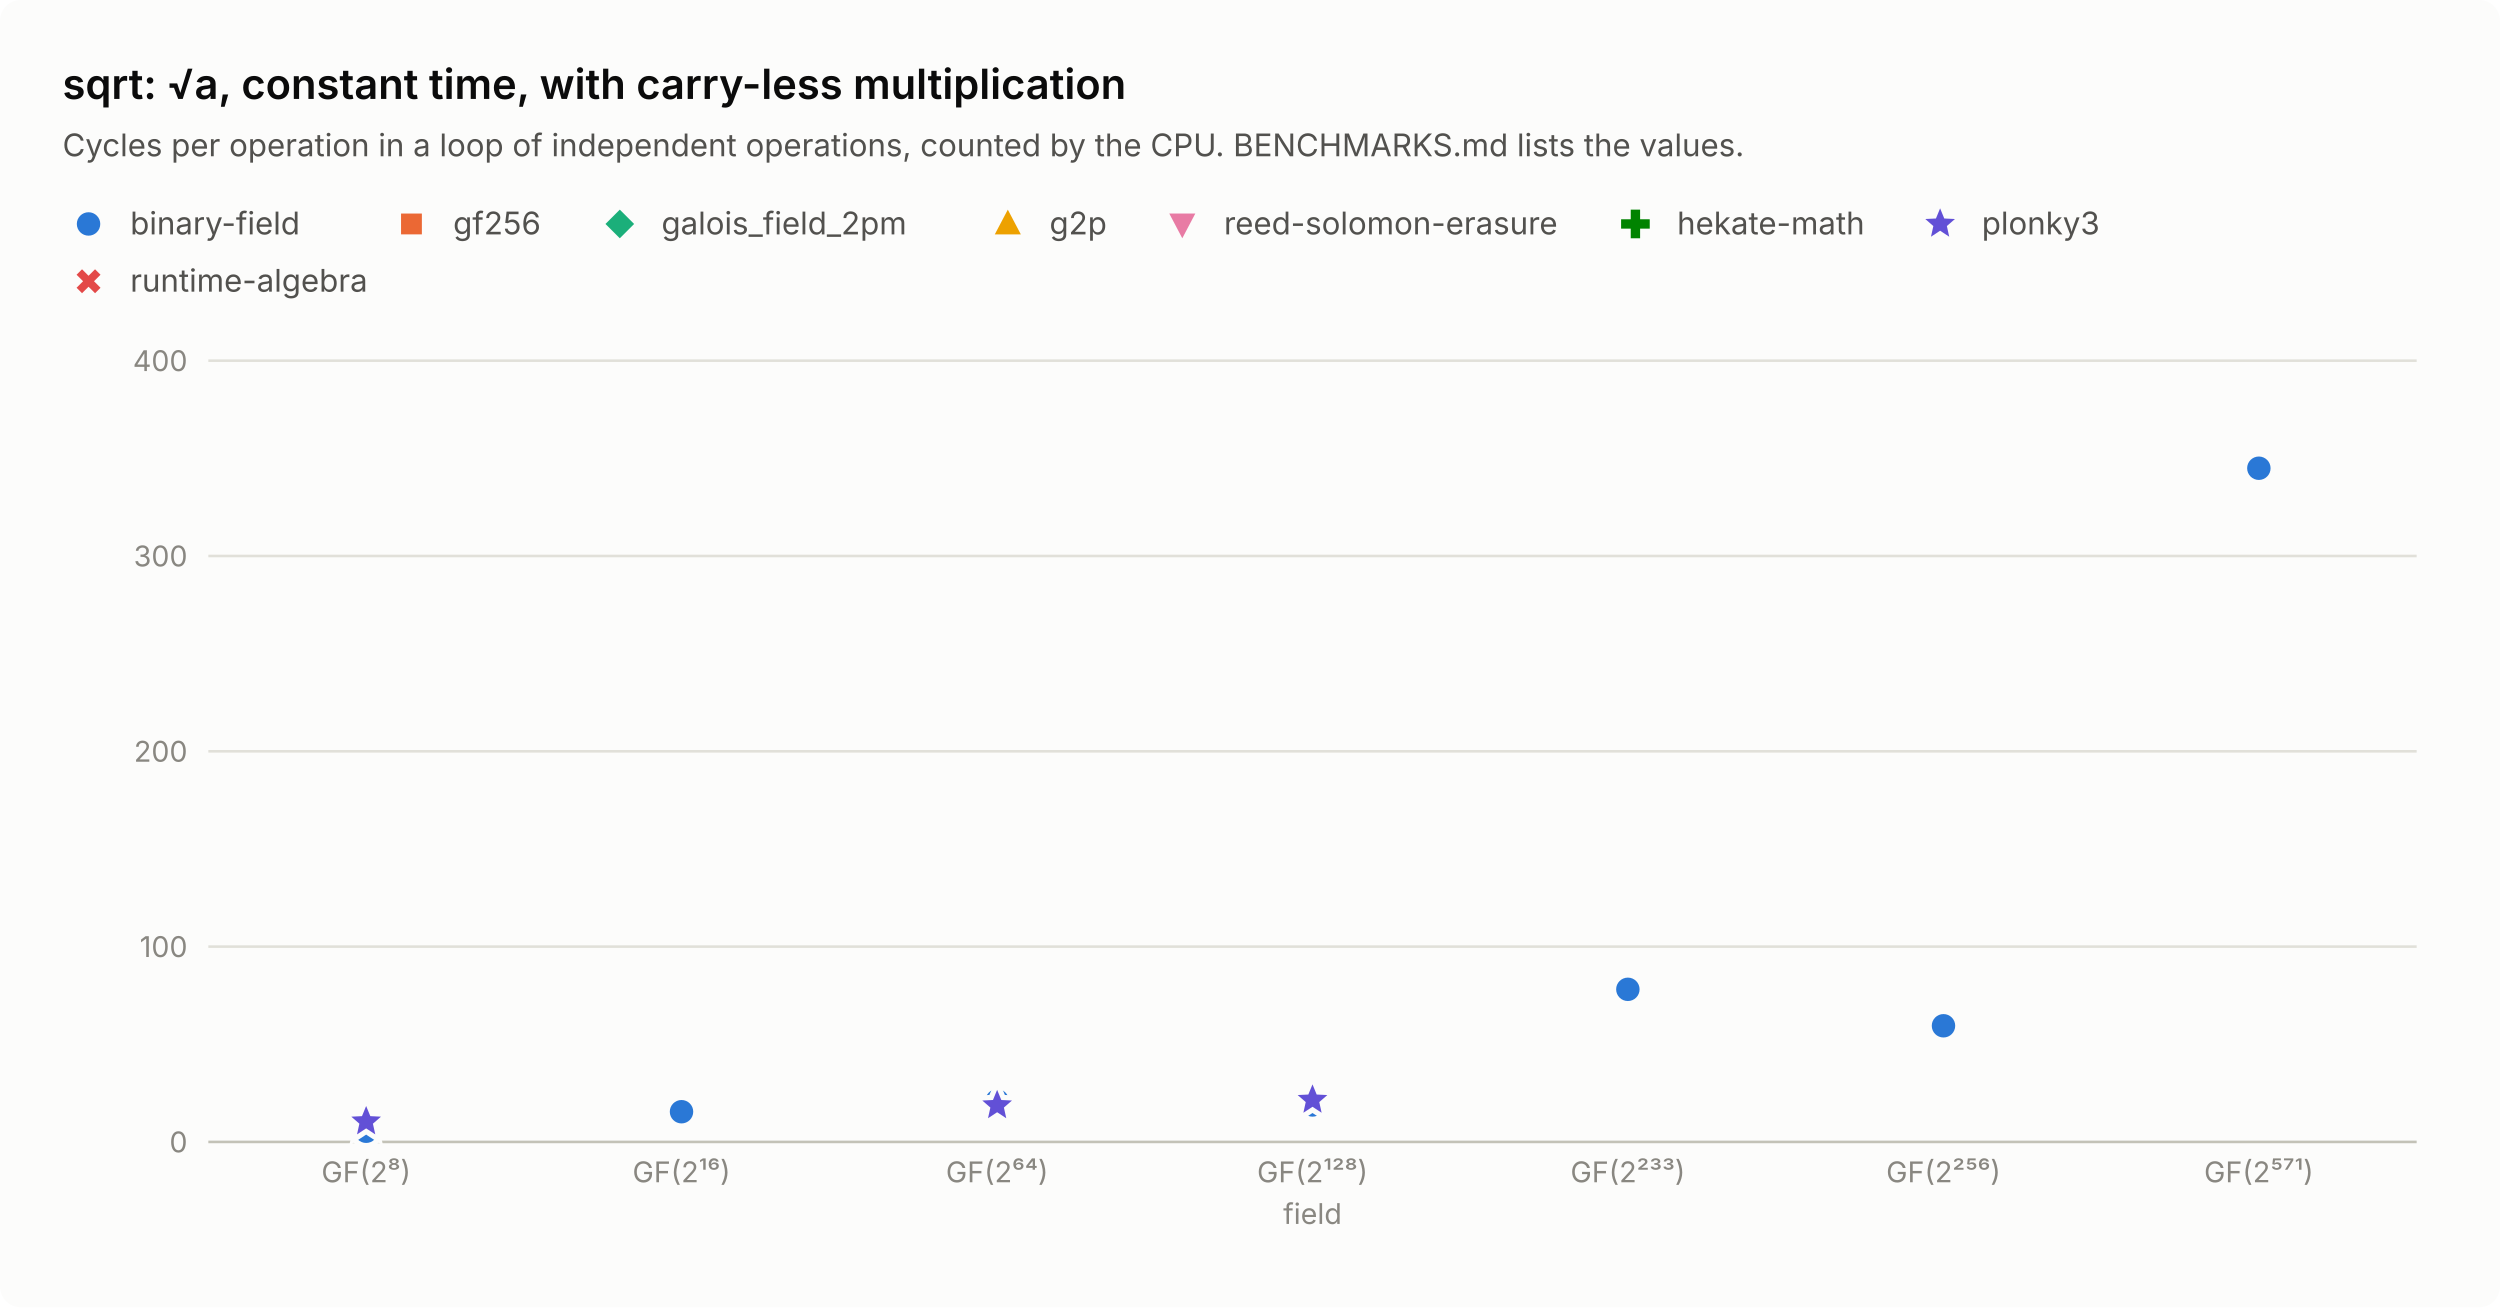
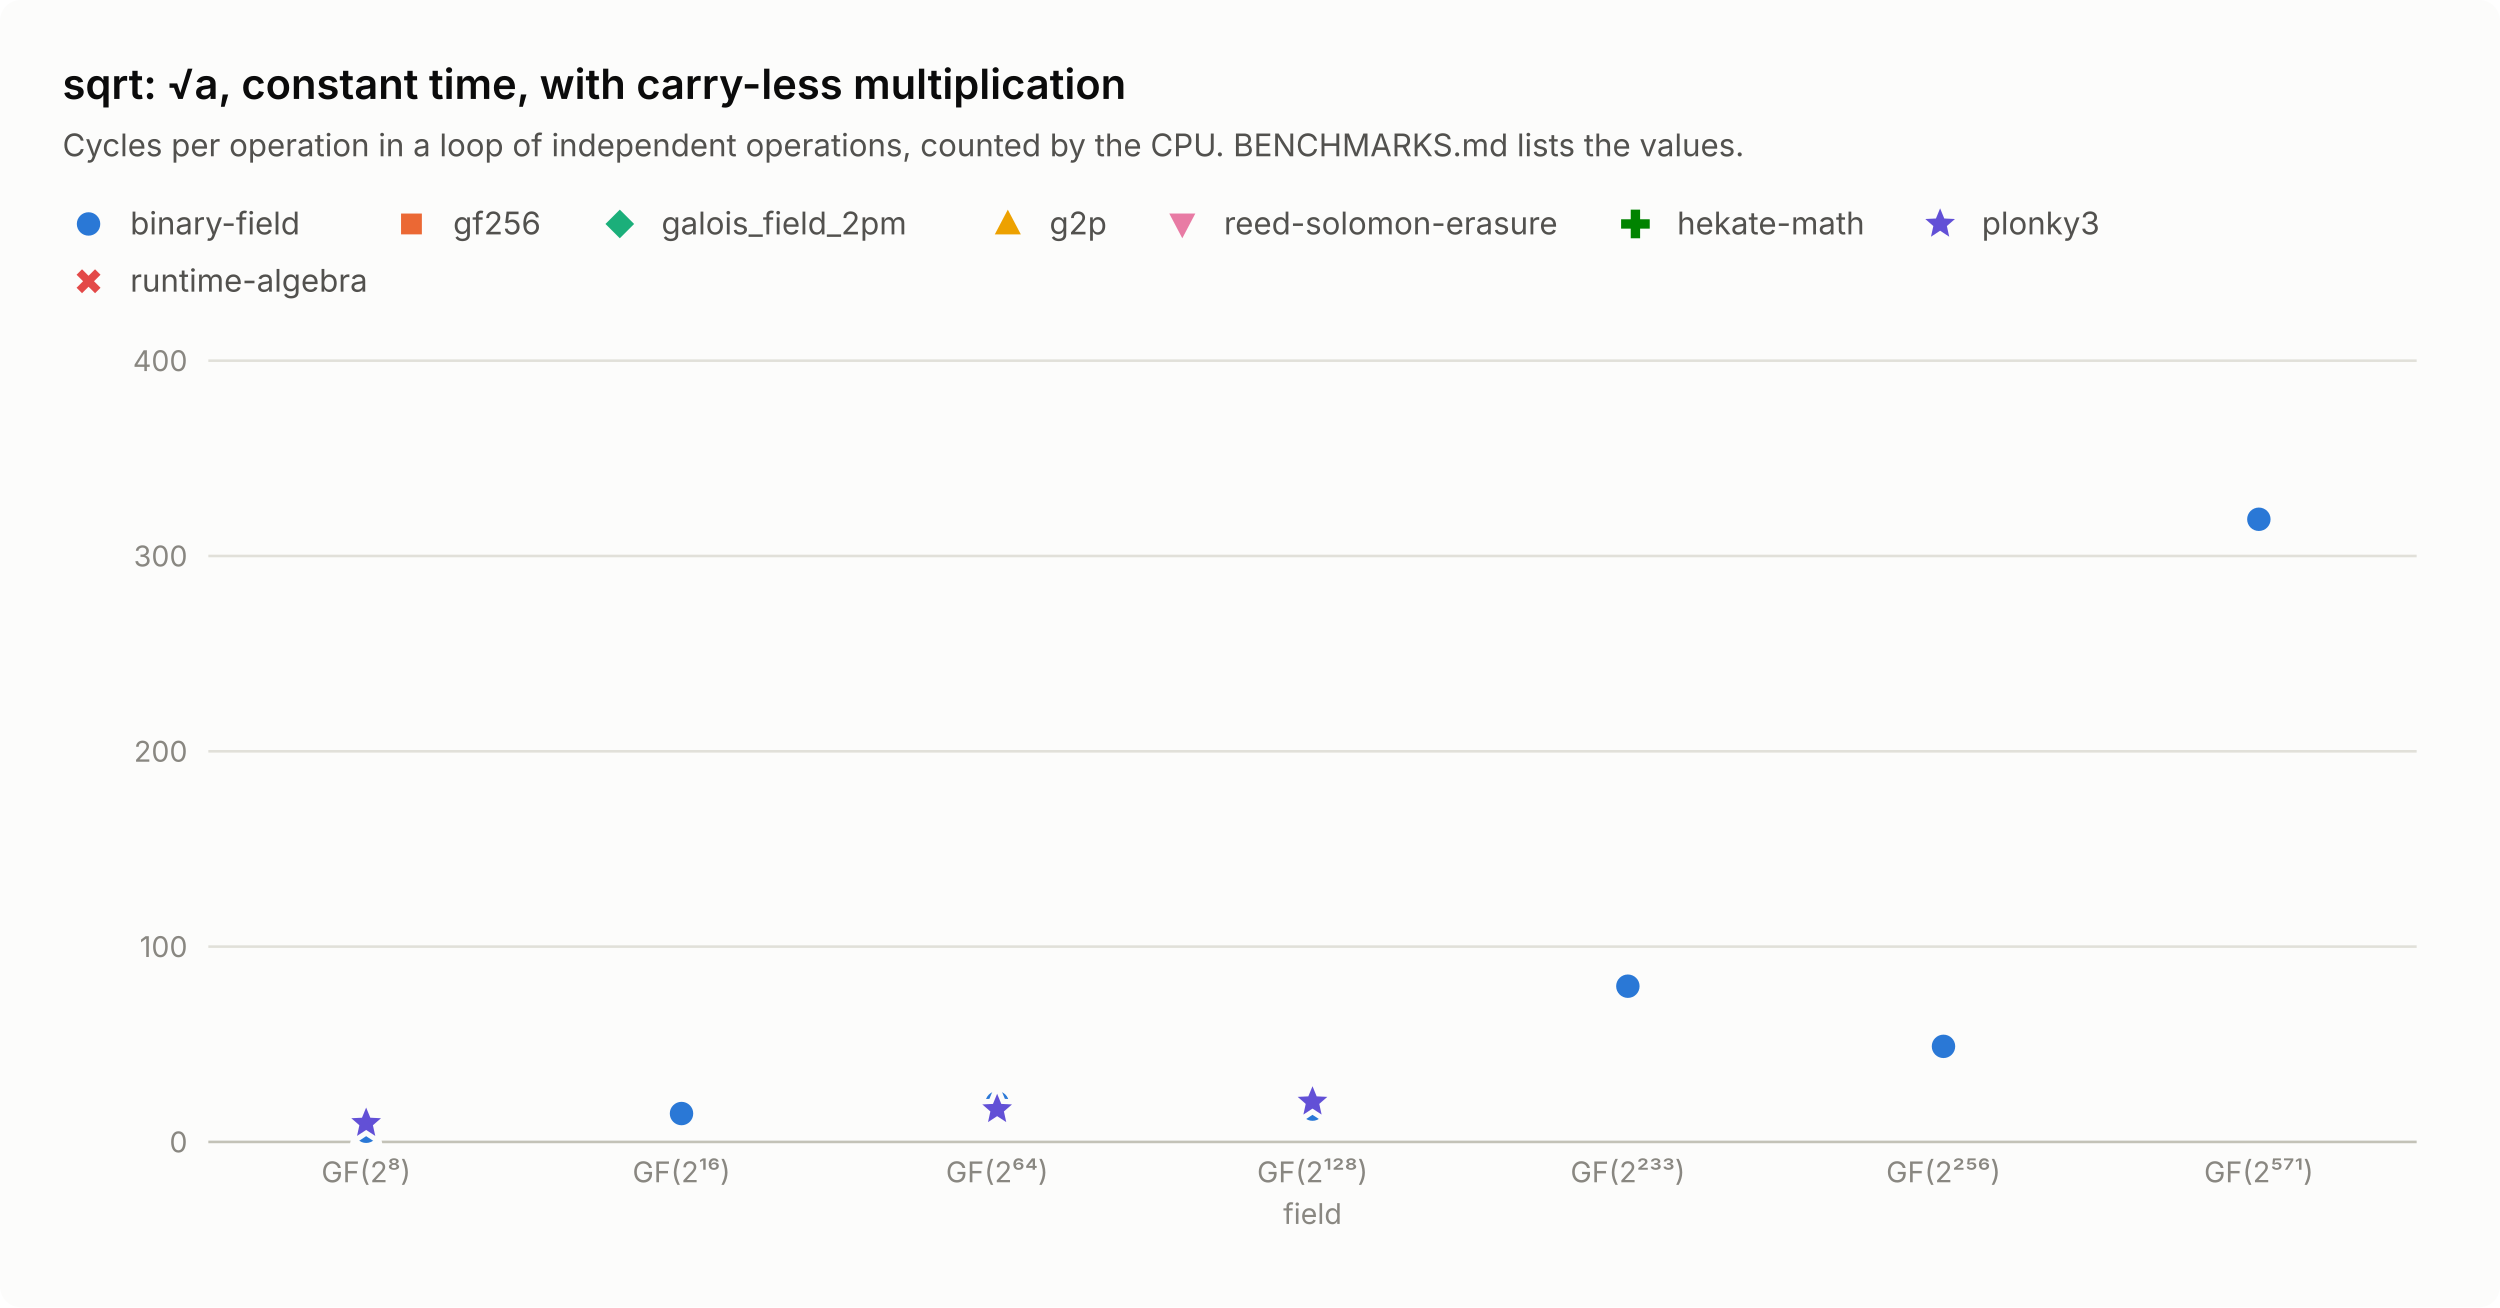
<svg xmlns="http://www.w3.org/2000/svg" width="960" height="502" viewBox="0 0 960 502" role="img" aria-labelledby="title description">
  <style>.grid,.axis{stroke-width:1}.title{font:600 16px system-ui, -apple-system, "Segoe UI", sans-serif}.subtitle,.legend{font:12px system-ui, -apple-system, "Segoe UI", sans-serif}.tick{font:11px system-ui, -apple-system, "Segoe UI", sans-serif;font-variant-numeric:tabular-nums}.line{fill:none;stroke-width:2;stroke-linejoin:round;stroke-linecap:round}.marker{stroke-width:4;paint-order:stroke}.surface{fill:#fcfcfb}.grid{stroke:#e1e0d9}.axis{stroke:#c3c2b7}.title{fill:#0b0b0b}.subtitle,.legend{fill:#52514e}.tick{fill:#898781}.marker{stroke:#fcfcfb}.c0 .line{stroke:#2a78d6}.c0 .marker{fill:#2a78d6}.c1 .line{stroke:#eb6834}.c1 .marker{fill:#eb6834}.c2 .line{stroke:#1baf7a}.c2 .marker{fill:#1baf7a}.c3 .line{stroke:#eda100}.c3 .marker{fill:#eda100}.c4 .line{stroke:#e87ba4}.c4 .marker{fill:#e87ba4}.c5 .line{stroke:#008300}.c5 .marker{fill:#008300}.c6 .line{stroke:#6250d6}.c6 .marker{fill:#6250d6}.c7 .line{stroke:#e34948}.c7 .marker{fill:#e34948}@media (prefers-color-scheme: dark){.surface{fill:#1a1a19}.grid{stroke:#2c2c2a}.axis{stroke:#383835}.title{fill:#f0efec}.subtitle,.legend{fill:#c3c2b7}.tick{fill:#898781}.marker{stroke:#1a1a19}.c0 .line{stroke:#3987e5}.c0 .marker{fill:#3987e5}.c1 .line{stroke:#d95926}.c1 .marker{fill:#d95926}.c2 .line{stroke:#199e70}.c2 .marker{fill:#199e70}.c3 .line{stroke:#c98500}.c3 .marker{fill:#c98500}.c4 .line{stroke:#d55181}.c4 .marker{fill:#d55181}.c5 .line{stroke:#008300}.c5 .marker{fill:#008300}.c6 .line{stroke:#9085e9}.c6 .marker{fill:#9085e9}.c7 .line{stroke:#e66767}.c7 .marker{fill:#e66767}}</style>
  <rect class="surface" width="960" height="502" rx="8" />
  <text class="title" x="24" y="38">sqrt: √a, constant time, with carry-less multiplication</text>
  <text class="subtitle" x="24" y="60">Cycles per operation in a loop of independent operations, counted by the CPU. BENCHMARKS.md lists the values.</text>
  <g class="c0">
    <path class="marker" transform="translate(34,86)" d="M0,-4.5A4.5,4.5 0 1 1 0,4.5A4.5,4.5 0 1 1 0,-4.5Z" />
  </g>
  <text class="legend" x="50" y="90">binary-field</text>
  <g class="c1">
    <path class="marker" transform="translate(158,86)" d="M-4,-4H4V4H-4Z" />
  </g>
  <text class="legend" x="174" y="90">gf256</text>
  <g class="c2">
    <path class="marker" transform="translate(238,86)" d="M0,-5.5L5.5,0L0,5.5L-5.5,0Z" />
  </g>
  <text class="legend" x="254" y="90">galois_field_2pm</text>
  <g class="c3">
    <path class="marker" transform="translate(387,86)" d="M0,-5.5L5,4H-5Z" />
  </g>
  <text class="legend" x="403" y="90">g2p</text>
  <g class="c4">
    <path class="marker" transform="translate(454,86)" d="M0,5.5L5,-4H-5Z" />
  </g>
  <text class="legend" x="470" y="90">reed-solomon-erasure</text>
  <g class="c5">
    <path class="marker" transform="translate(628,86)" d="M-1.8,-5.5H1.8V-1.8H5.5V1.8H1.8V5.5H-1.8V1.8H-5.5V-1.8H-1.8Z" />
  </g>
  <text class="legend" x="644" y="90">hekate-math</text>
  <g class="c6">
    <path class="marker" transform="translate(745,86)" d="M0,-6L1.6,-2.1L5.7,-1.9L2.6,0.8L3.5,4.9L0,2.6L-3.5,4.9L-2.6,0.8L-5.7,-1.9L-1.6,-2.1Z" />
  </g>
  <text class="legend" x="761" y="90">plonky3</text>
  <g class="c7">
    <path class="marker" transform="translate(34,108)" d="M-4.6,-2.5L-2.5,-4.6L0,-2.1L2.5,-4.6L4.6,-2.5L2.1,0L4.6,2.5L2.5,4.6L0,2.1L-2.5,4.6L-4.6,2.5L-2.1,0Z" />
  </g>
  <text class="legend" x="50" y="112">runtime-algebra</text>
  <text class="tick" x="72" y="442.5" text-anchor="end">0</text>
  <path class="grid" d="M80,363.5H928" />
  <text class="tick" x="72" y="367.5" text-anchor="end">100</text>
  <path class="grid" d="M80,288.5H928" />
  <text class="tick" x="72" y="292.5" text-anchor="end">200</text>
  <path class="grid" d="M80,213.5H928" />
  <text class="tick" x="72" y="217.5" text-anchor="end">300</text>
  <path class="grid" d="M80,138.5H928" />
  <text class="tick" x="72" y="142.5" text-anchor="end">400</text>
  <path class="axis" d="M80,438.5H928" />
  <text class="tick" x="140.6" y="454" text-anchor="middle">GF(2⁸)</text>
  <text class="tick" x="261.7" y="454" text-anchor="middle">GF(2¹⁶)</text>
  <text class="tick" x="382.9" y="454" text-anchor="middle">GF(2⁶⁴)</text>
  <text class="tick" x="504.0" y="454" text-anchor="middle">GF(2¹²⁸)</text>
  <text class="tick" x="625.1" y="454" text-anchor="middle">GF(2²³³)</text>
  <text class="tick" x="746.3" y="454" text-anchor="middle">GF(2²⁵⁶)</text>
  <text class="tick" x="867.4" y="454" text-anchor="middle">GF(2⁵⁷¹)</text>
  <text class="tick" x="504.0" y="470" text-anchor="middle">field</text>
  <g class="c0">
    <path class="marker" transform="translate(140.6,434.4)" d="M0,-4.5A4.5,4.5 0 1 1 0,4.5A4.5,4.5 0 1 1 0,-4.5Z" />
-     <path class="marker" transform="translate(261.7,426.9)" d="M0,-4.5A4.5,4.5 0 1 1 0,4.5A4.5,4.5 0 1 1 0,-4.5Z" />
-     <path class="marker" transform="translate(382.9,422.7)" d="M0,-4.5A4.5,4.5 0 1 1 0,4.5A4.5,4.5 0 1 1 0,-4.5Z" />
-     <path class="marker" transform="translate(504.0,424.3)" d="M0,-4.5A4.5,4.5 0 1 1 0,4.5A4.5,4.5 0 1 1 0,-4.5Z" />
-     <path class="marker" transform="translate(625.1,379.9)" d="M0,-4.5A4.5,4.5 0 1 1 0,4.5A4.5,4.5 0 1 1 0,-4.5Z" />
-     <path class="marker" transform="translate(746.3,393.9)" d="M0,-4.5A4.5,4.5 0 1 1 0,4.5A4.5,4.5 0 1 1 0,-4.5Z" />
-     <path class="marker" transform="translate(867.4,179.8)" d="M0,-4.5A4.5,4.5 0 1 1 0,4.5A4.5,4.5 0 1 1 0,-4.5Z" />
+     <path class="marker" transform="translate(261.7,427.6)" d="M0,-4.5A4.5,4.5 0 1 1 0,4.5A4.5,4.5 0 1 1 0,-4.5Z" />
+     <path class="marker" transform="translate(382.9,423.5)" d="M0,-4.5A4.5,4.5 0 1 1 0,4.5A4.5,4.5 0 1 1 0,-4.5Z" />
+     <path class="marker" transform="translate(504.0,425.9)" d="M0,-4.5A4.5,4.5 0 1 1 0,4.5A4.5,4.5 0 1 1 0,-4.5Z" />
+     <path class="marker" transform="translate(625.1,378.7)" d="M0,-4.5A4.5,4.5 0 1 1 0,4.5A4.5,4.5 0 1 1 0,-4.5Z" />
+     <path class="marker" transform="translate(746.3,401.8)" d="M0,-4.5A4.5,4.5 0 1 1 0,4.5A4.5,4.5 0 1 1 0,-4.5Z" />
+     <path class="marker" transform="translate(867.4,199.4)" d="M0,-4.5A4.5,4.5 0 1 1 0,4.5A4.5,4.5 0 1 1 0,-4.5Z" />
  </g>
  <g class="c1">
</g>
  <g class="c2">
</g>
  <g class="c3">
</g>
  <g class="c4">
</g>
  <g class="c5">
</g>
  <g class="c6">
-     <path class="marker" transform="translate(140.6,430.7)" d="M0,-6L1.6,-2.1L5.7,-1.9L2.6,0.8L3.5,4.9L0,2.6L-3.5,4.9L-2.6,0.8L-5.7,-1.9L-1.6,-2.1Z" />
-     <path class="marker" transform="translate(382.9,424.5)" d="M0,-6L1.6,-2.1L5.7,-1.9L2.6,0.8L3.5,4.9L0,2.6L-3.5,4.9L-2.6,0.8L-5.7,-1.9L-1.6,-2.1Z" />
-     <path class="marker" transform="translate(504.0,422.4)" d="M0,-6L1.6,-2.1L5.7,-1.9L2.6,0.8L3.5,4.9L0,2.6L-3.5,4.9L-2.6,0.8L-5.7,-1.9L-1.6,-2.1Z" />
+     <path class="marker" transform="translate(140.6,431.3)" d="M0,-6L1.6,-2.1L5.7,-1.9L2.6,0.8L3.5,4.9L0,2.6L-3.5,4.9L-2.6,0.8L-5.7,-1.9L-1.6,-2.1Z" />
+     <path class="marker" transform="translate(382.9,426.0)" d="M0,-6L1.6,-2.1L5.7,-1.9L2.6,0.8L3.5,4.9L0,2.6L-3.5,4.9L-2.6,0.8L-5.7,-1.9L-1.6,-2.1Z" />
+     <path class="marker" transform="translate(504.0,423.1)" d="M0,-6L1.6,-2.1L5.7,-1.9L2.6,0.8L3.5,4.9L0,2.6L-3.5,4.9L-2.6,0.8L-5.7,-1.9L-1.6,-2.1Z" />
  </g>
  <g class="c7">
</g>
</svg>
